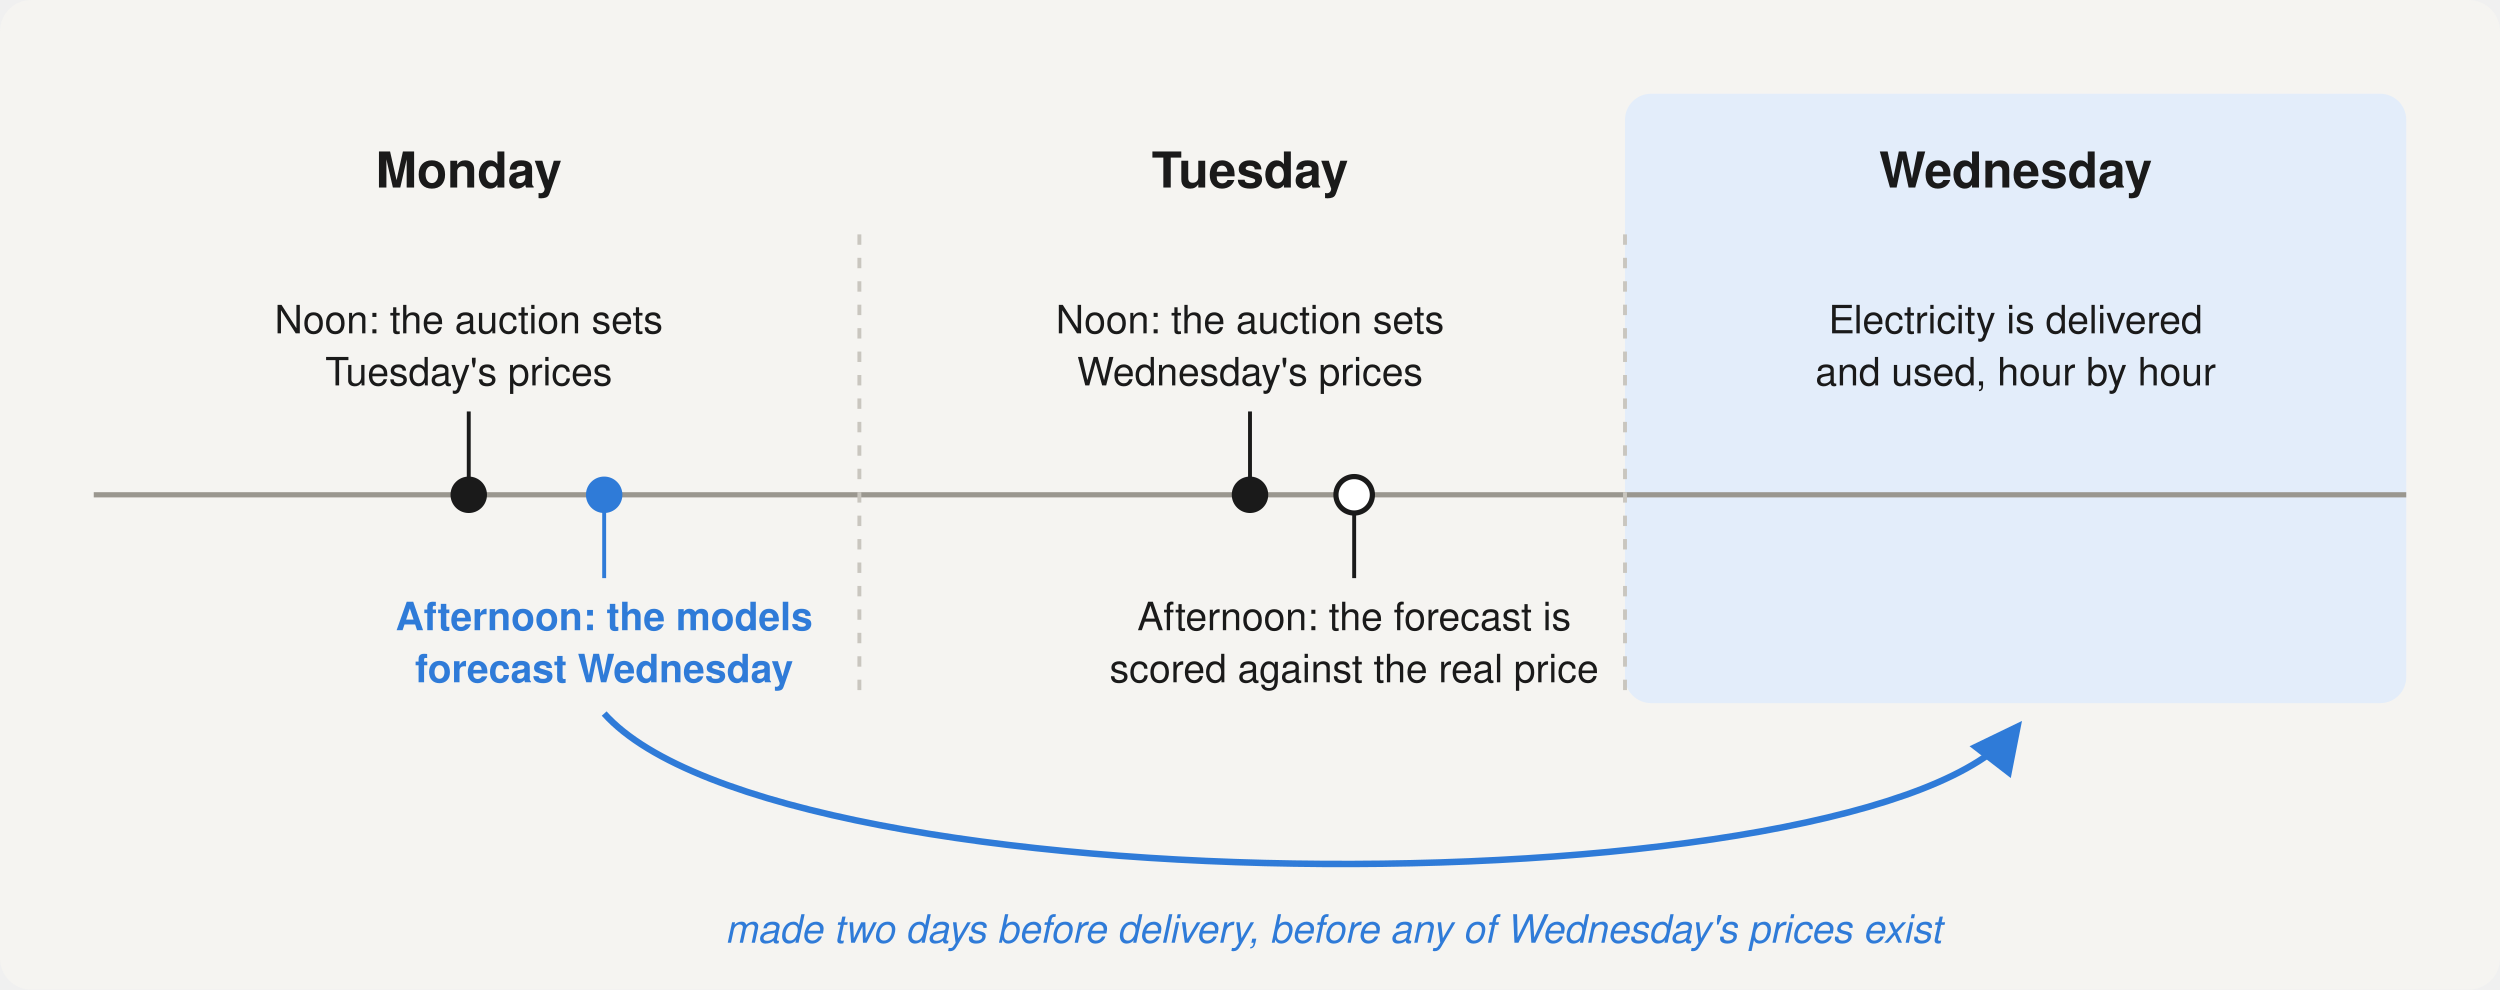
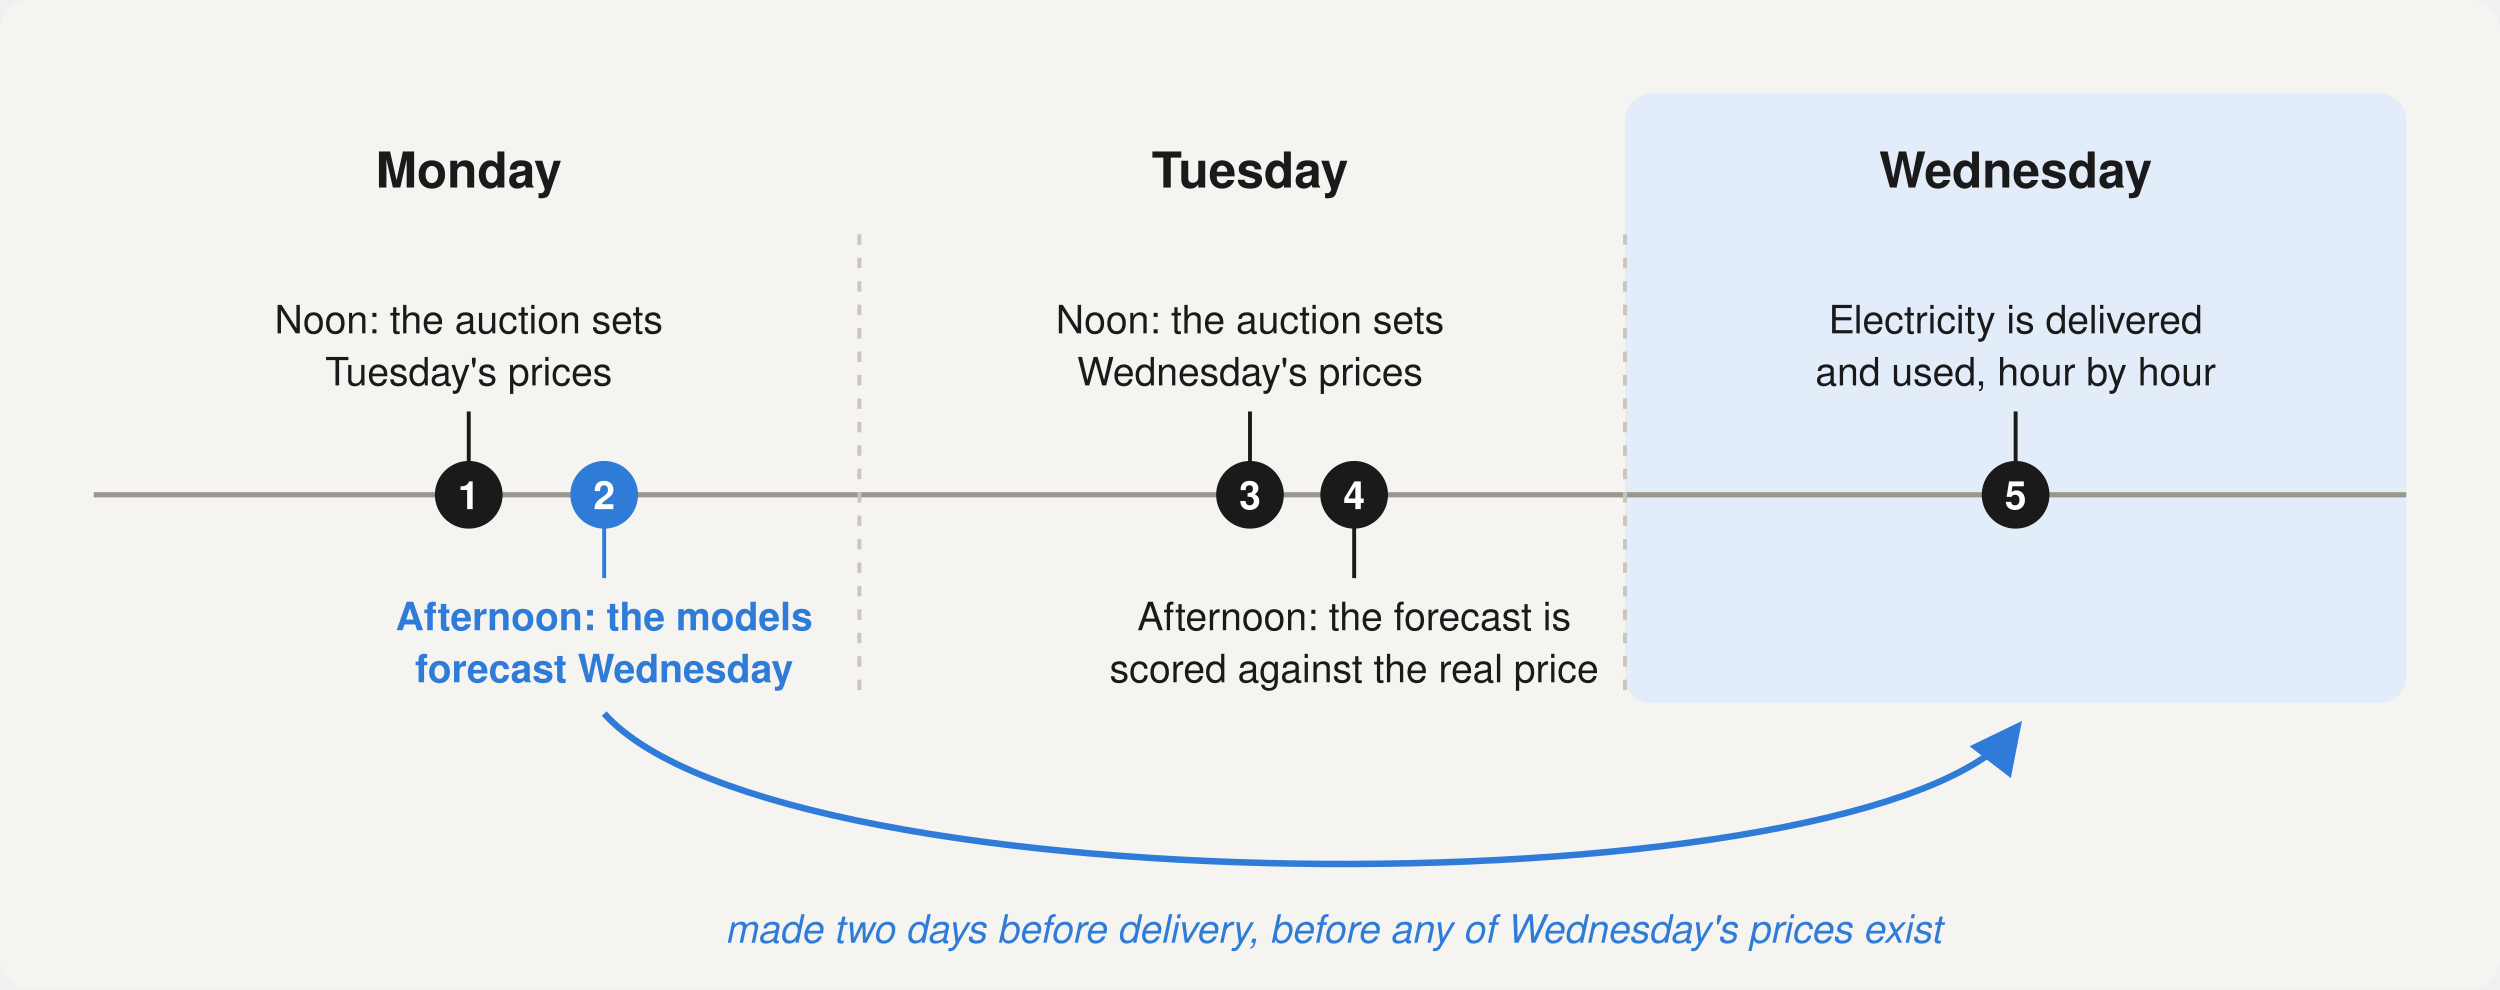
<svg xmlns="http://www.w3.org/2000/svg" viewBox="0 0 960 380" width="960" height="380" font-family="-apple-system, 'Segoe UI', Helvetica, Arial, sans-serif">
  <rect width="960" height="380" rx="12" fill="#f5f4f1" />
  <rect x="624" y="36" width="300" height="234" rx="10" fill="#e3edfa" />
  <g font-size="19" font-weight="700" fill="#1a1a1a" text-anchor="middle">
    <text x="180" y="72">Monday</text>
    <text x="480" y="72">Tuesday</text>
    <text x="774" y="72">Wednesday</text>
  </g>
  <line x1="36" y1="190" x2="924" y2="190" stroke="#9a978f" stroke-width="2" />
  <g stroke="#c9c6bf" stroke-width="1.5" stroke-dasharray="4 5">
    <line x1="330" y1="90" x2="330" y2="270" />
    <line x1="624" y1="90" x2="624" y2="270" />
  </g>
  <g font-size="15" fill="#1a1a1a" text-anchor="middle">
    <line x1="180" y1="190" x2="180" y2="158" stroke="#1a1a1a" stroke-width="1.5" />
-     <circle cx="180" cy="190" r="7" fill="#1a1a1a" />
+     <circle cx="180" cy="190" r="13" fill="#1a1a1a" />
+     <text x="180" y="195.5" font-size="15" font-weight="700" fill="#fff" text-anchor="middle">1</text>
    <text x="180" y="128">Noon: the auction sets</text>
    <text x="180" y="148">Tuesday's prices</text>
    <line x1="480" y1="190" x2="480" y2="158" stroke="#1a1a1a" stroke-width="1.5" />
-     <circle cx="480" cy="190" r="7" fill="#1a1a1a" />
+     <circle cx="480" cy="190" r="13" fill="#1a1a1a" />
+     <text x="480" y="195.5" font-size="15" font-weight="700" fill="#fff" text-anchor="middle">3</text>
    <text x="480" y="128">Noon: the auction sets</text>
    <text x="480" y="148">Wednesday's prices</text>
+     <line x1="774" y1="190" x2="774" y2="158" stroke="#1a1a1a" stroke-width="1.5" />
+     <circle cx="774" cy="190" r="13" fill="#1a1a1a" />
+     <text x="774" y="195.5" font-size="15" font-weight="700" fill="#fff" text-anchor="middle">5</text>
    <text x="774" y="128">Electricity is delivered</text>
    <text x="774" y="148">and used, hour by hour</text>
  </g>
  <g font-size="15" text-anchor="middle">
    <line x1="232" y1="190" x2="232" y2="222" stroke="#2f7bd8" stroke-width="1.5" />
-     <circle cx="232" cy="190" r="7" fill="#2f7bd8" />
+     <circle cx="232" cy="190" r="13" fill="#2f7bd8" />
+     <text x="232" y="195.5" font-size="15" font-weight="700" fill="#fff" text-anchor="middle">2</text>
    <text x="232" y="242" fill="#2f7bd8" font-weight="700">Afternoon: the models</text>
    <text x="232" y="262" fill="#2f7bd8" font-weight="700">forecast Wednesday</text>
    <line x1="520" y1="190" x2="520" y2="222" stroke="#1a1a1a" stroke-width="1.5" />
-     <circle cx="520" cy="190" r="7" fill="#fff" stroke="#1a1a1a" stroke-width="2" />
+     <circle cx="520" cy="190" r="13" fill="#1a1a1a" />
+     <text x="520" y="195.5" font-size="15" font-weight="700" fill="#fff" text-anchor="middle">4</text>
    <text x="520" y="242" fill="#1a1a1a">Afternoon: the forecast is</text>
    <text x="520" y="262" fill="#1a1a1a">scored against the real price</text>
  </g>
  <defs>
    <marker id="head" viewBox="0 0 10 10" refX="8" refY="5" markerWidth="8" markerHeight="8" orient="auto-start-reverse">
      <path d="M0 0 L10 5 L0 10 z" fill="#2f7bd8" />
    </marker>
  </defs>
  <path d="M232 274 C 300 350, 720 350, 774 280" fill="none" stroke="#2f7bd8" stroke-width="2.5" marker-end="url(#head)" />
  <text x="512" y="362" font-size="15" fill="#2f7bd8" text-anchor="middle" font-style="italic">made two days before delivery, before any of Wednesday's prices exist</text>
</svg>
